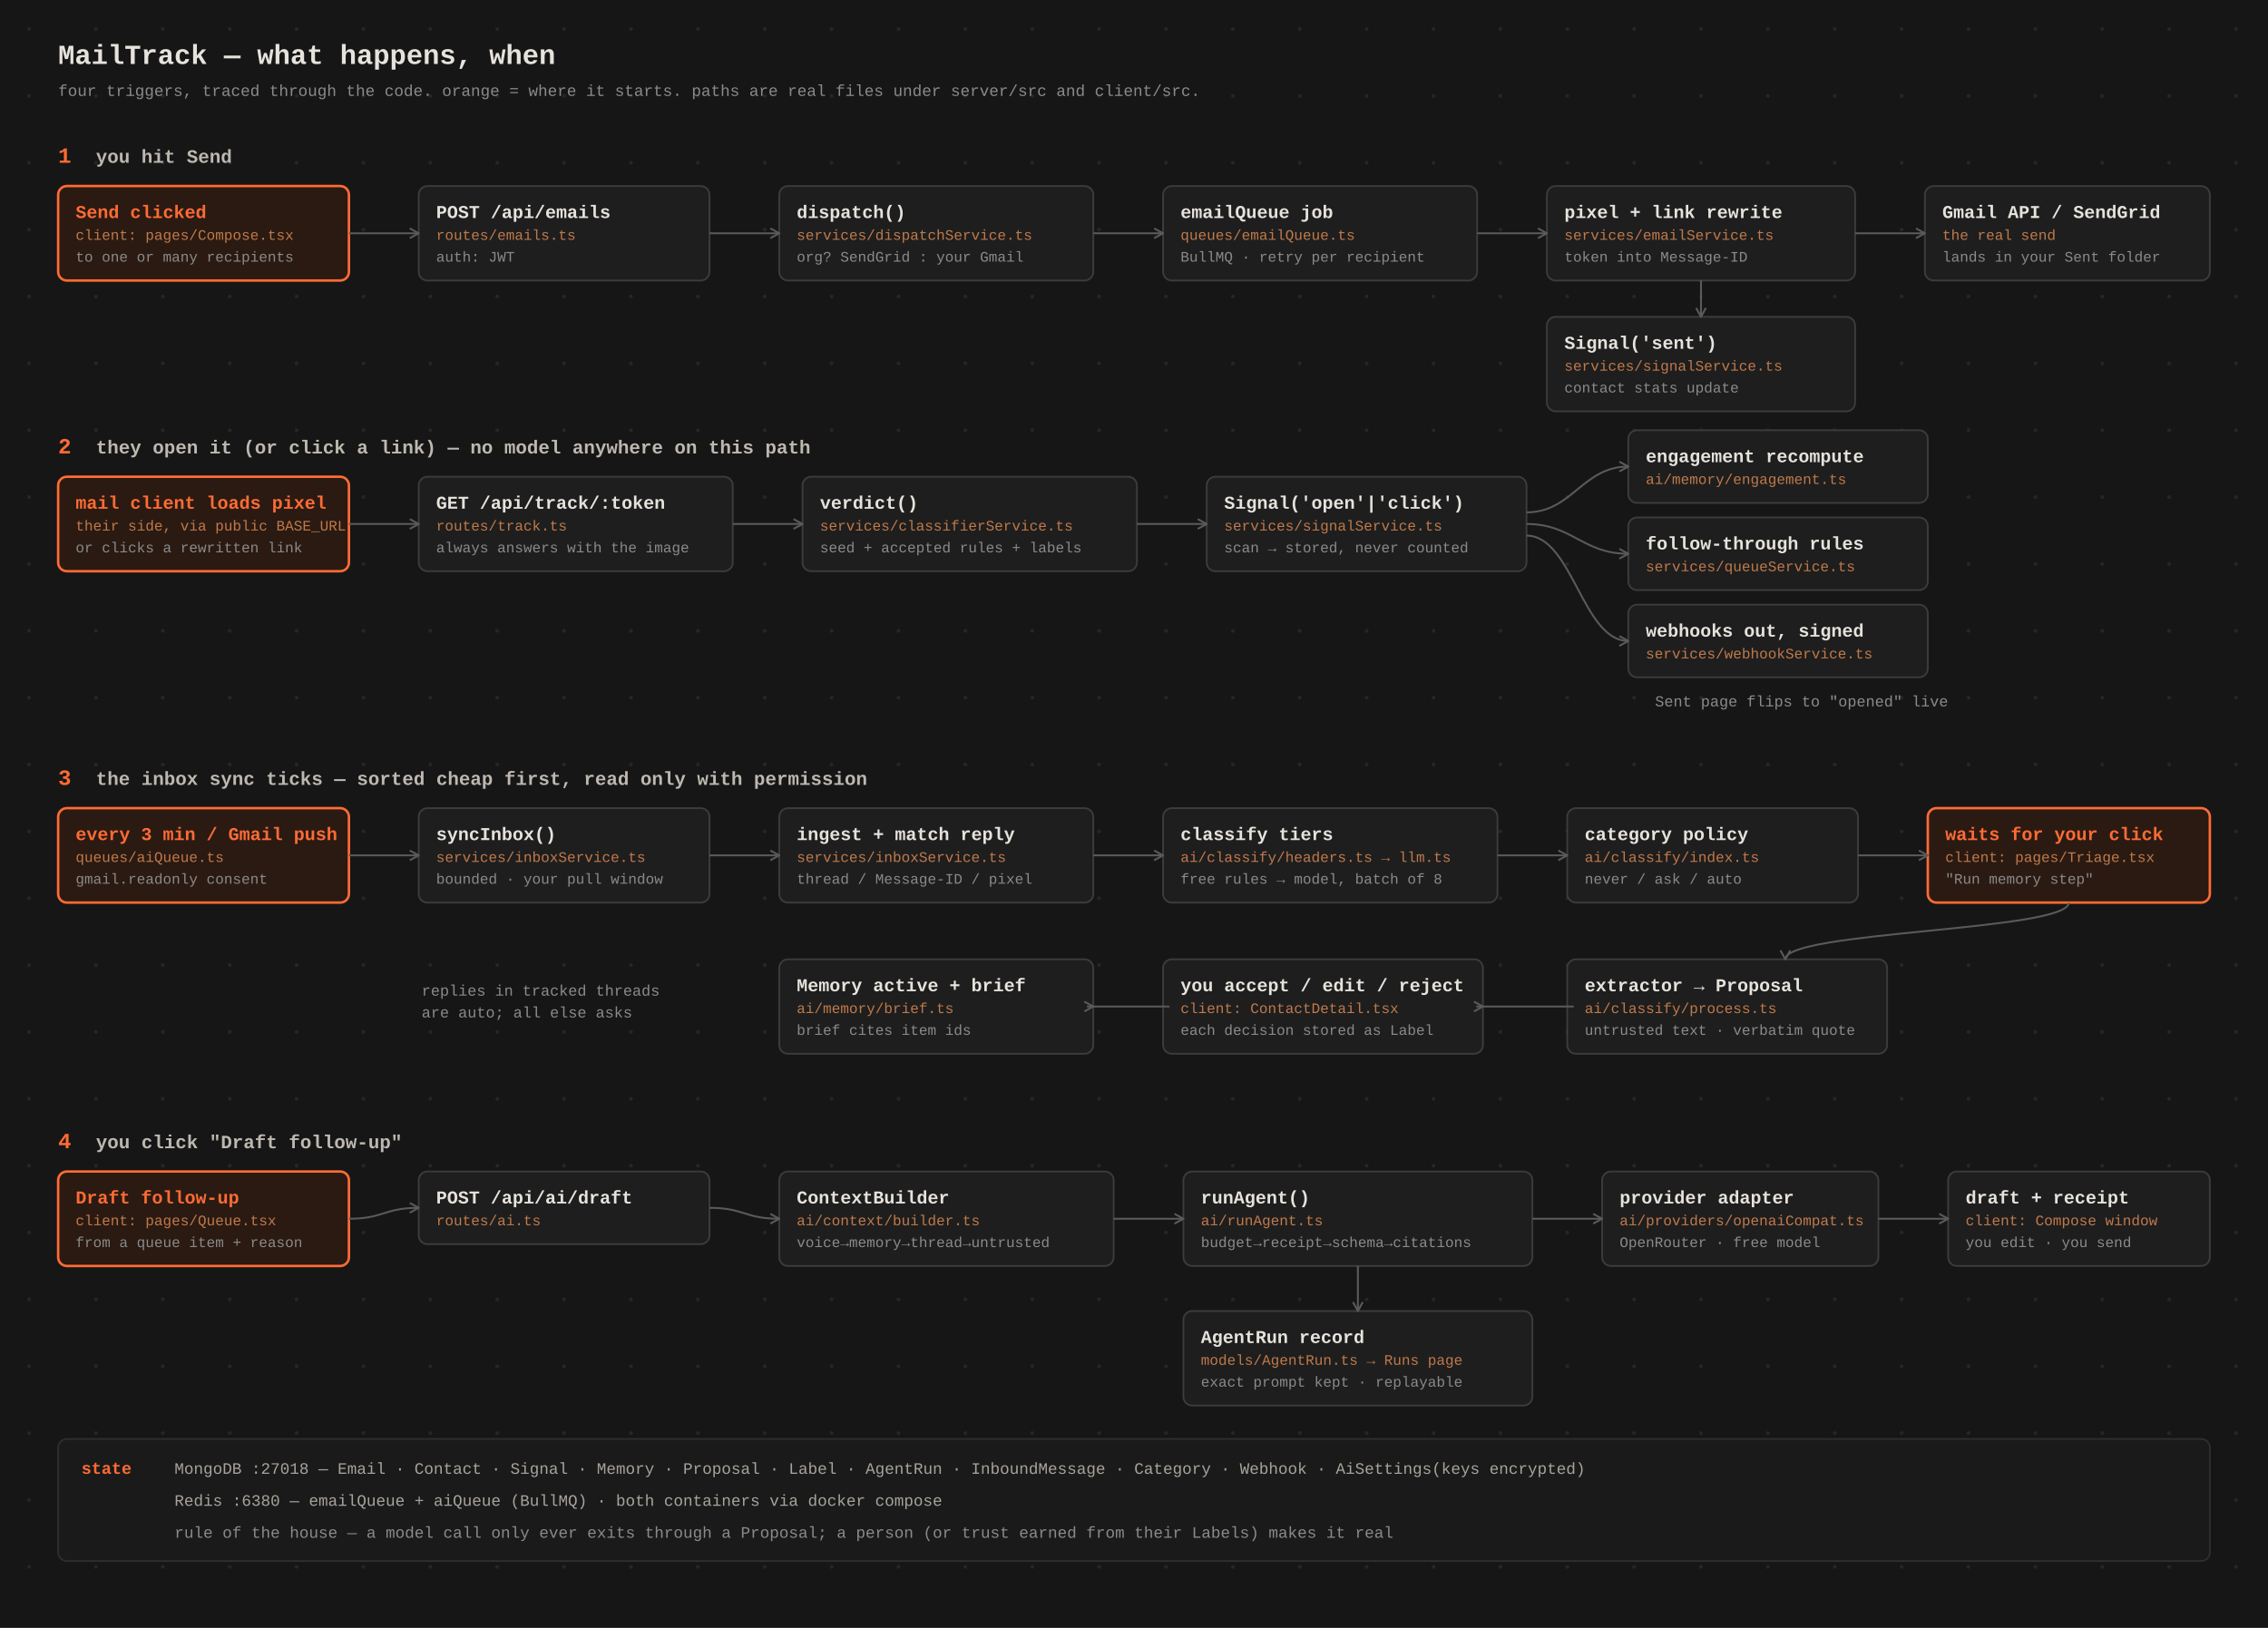
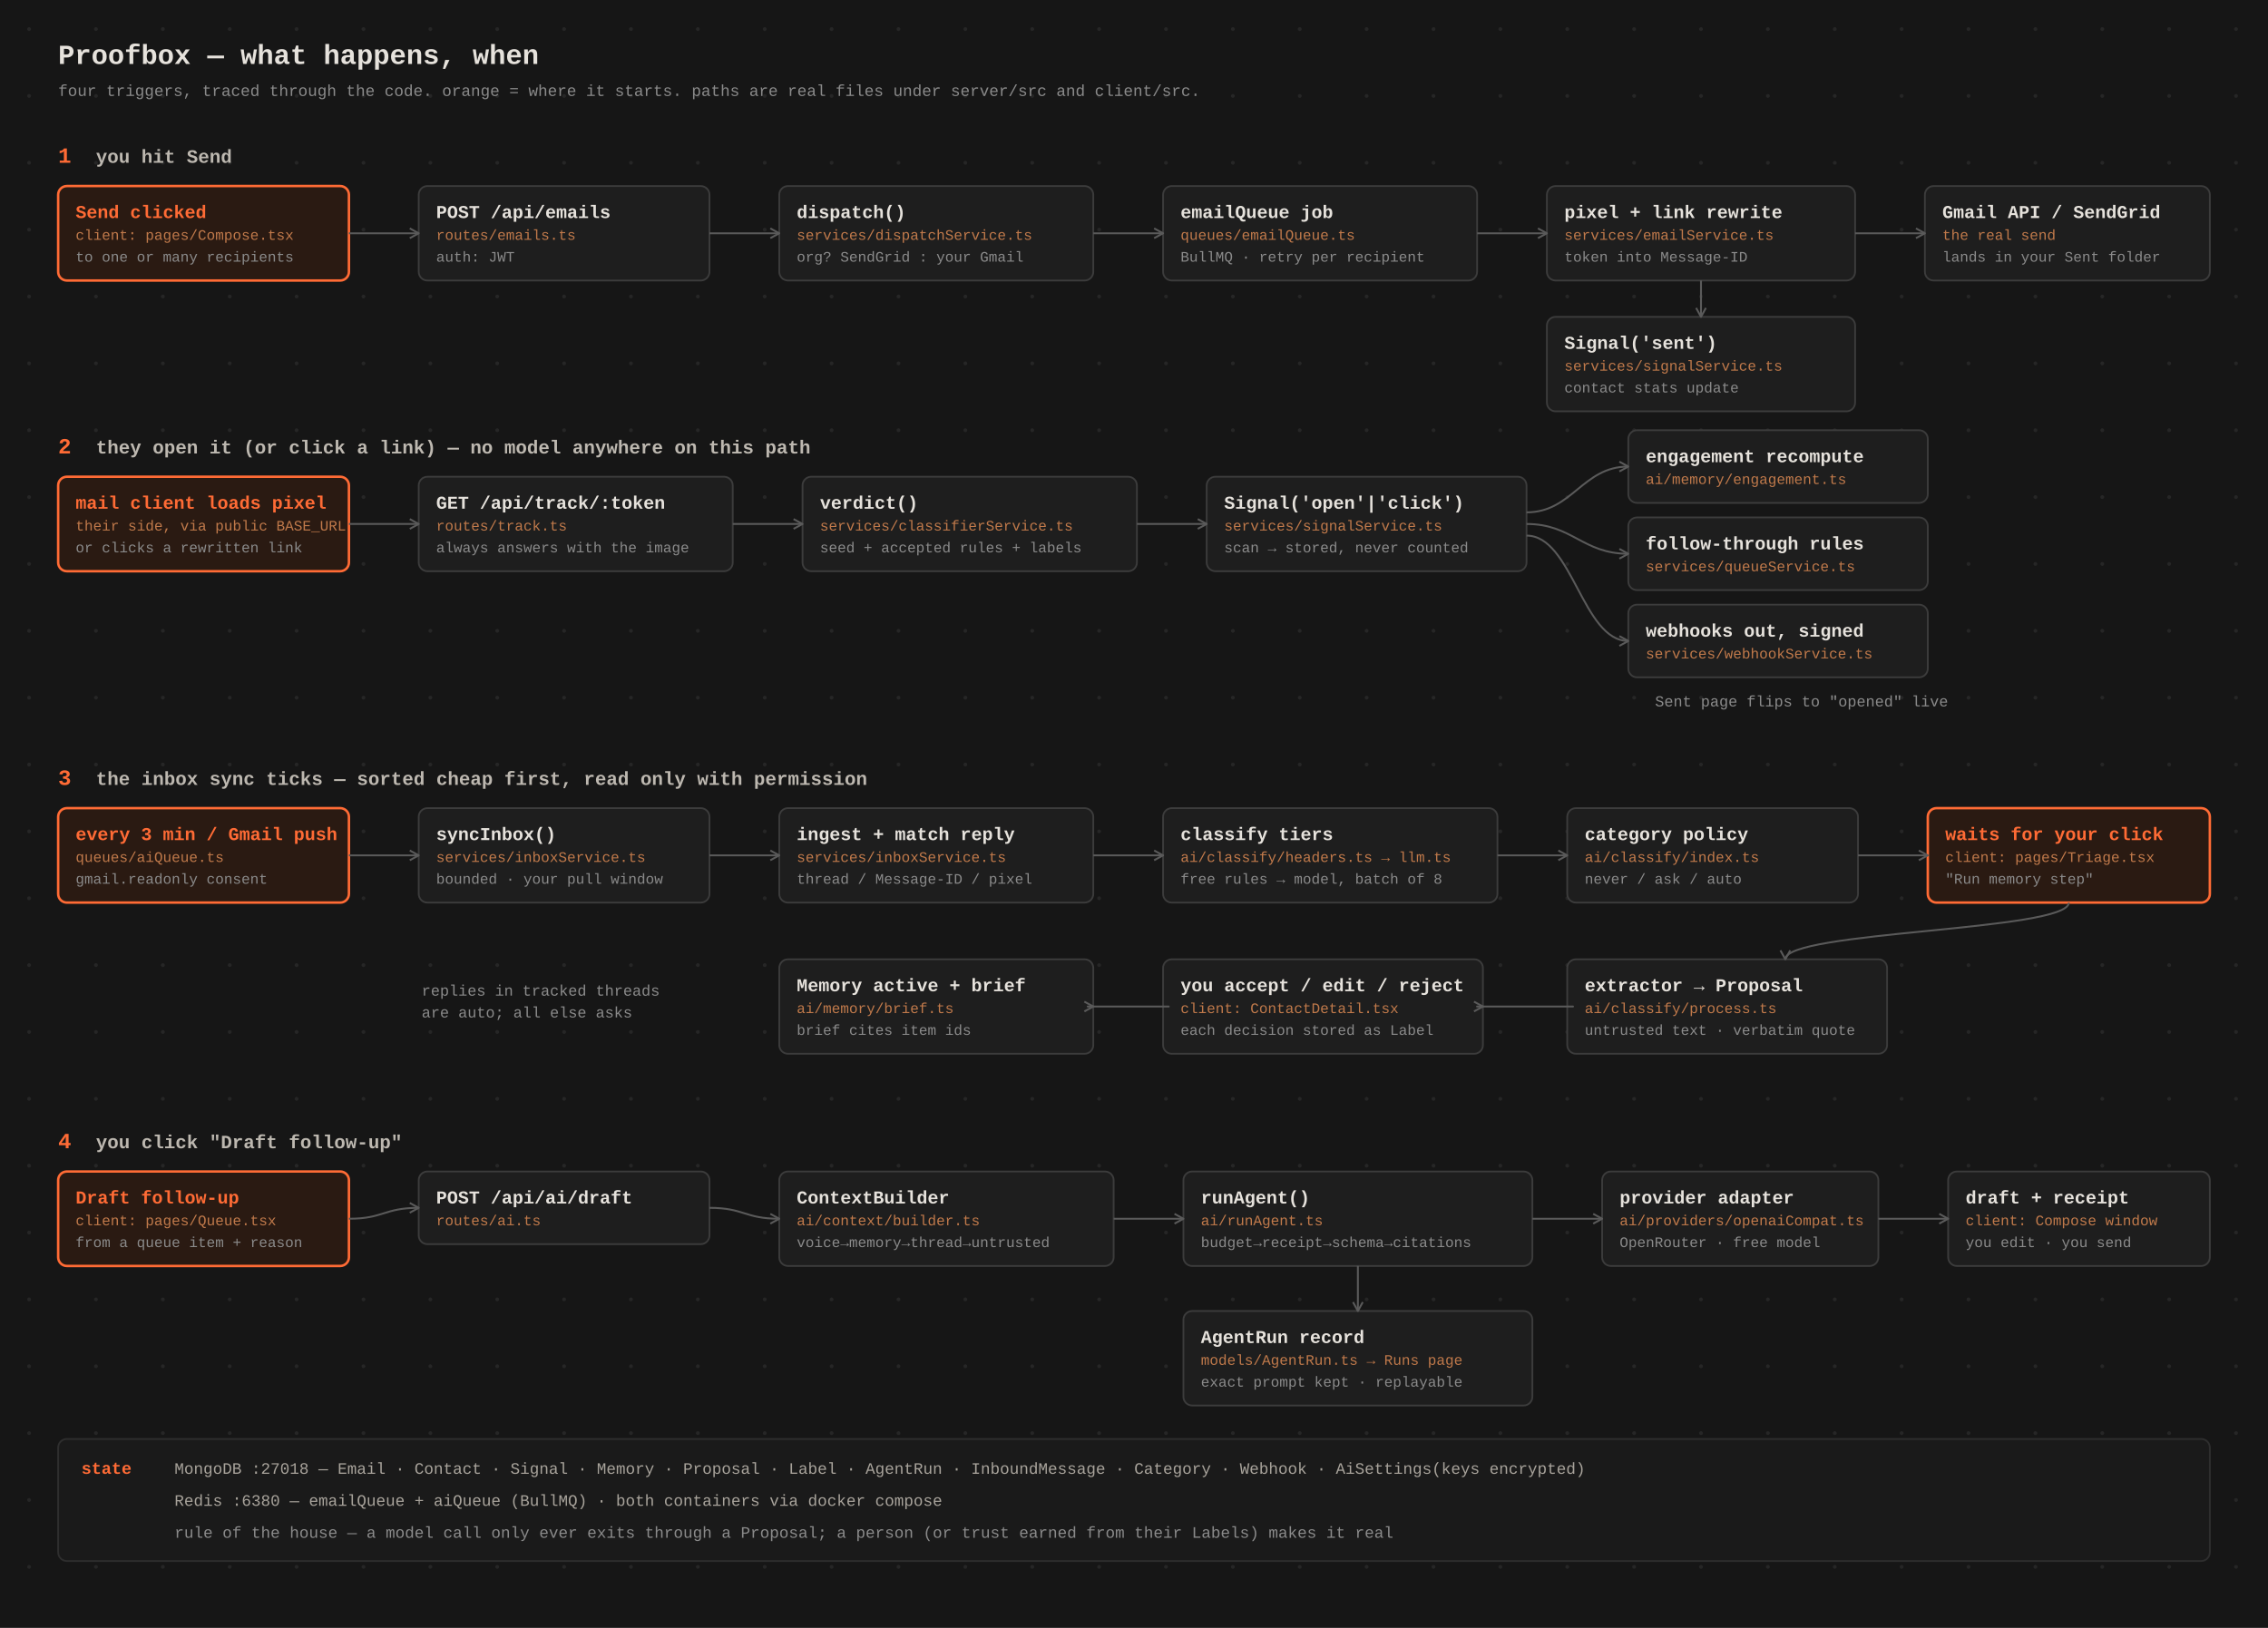
<svg xmlns="http://www.w3.org/2000/svg" viewBox="0 0 1560 1120" width="1560" height="1120">
  <rect width="1560" height="1120" fill="#161616" />
  <path d="M20 20 h0.01M20 66 h0.01M20 112 h0.01M20 158 h0.01M20 204 h0.01M20 250 h0.01M20 296 h0.01M20 342 h0.01M20 388 h0.01M20 434 h0.01M20 480 h0.01M20 526 h0.01M20 572 h0.01M20 618 h0.01M20 664 h0.01M20 710 h0.01M20 756 h0.01M20 802 h0.01M20 848 h0.01M20 894 h0.01M20 940 h0.01M20 986 h0.01M20 1032 h0.01M20 1078 h0.01M66 20 h0.01M66 66 h0.01M66 112 h0.01M66 158 h0.01M66 204 h0.01M66 250 h0.01M66 296 h0.01M66 342 h0.01M66 388 h0.01M66 434 h0.01M66 480 h0.01M66 526 h0.01M66 572 h0.01M66 618 h0.01M66 664 h0.01M66 710 h0.01M66 756 h0.01M66 802 h0.01M66 848 h0.01M66 894 h0.01M66 940 h0.01M66 986 h0.01M66 1032 h0.01M66 1078 h0.01M112 20 h0.01M112 66 h0.01M112 112 h0.01M112 158 h0.01M112 204 h0.01M112 250 h0.01M112 296 h0.01M112 342 h0.01M112 388 h0.01M112 434 h0.01M112 480 h0.01M112 526 h0.01M112 572 h0.01M112 618 h0.01M112 664 h0.01M112 710 h0.01M112 756 h0.01M112 802 h0.01M112 848 h0.01M112 894 h0.01M112 940 h0.01M112 986 h0.01M112 1032 h0.01M112 1078 h0.01M158 20 h0.01M158 66 h0.01M158 112 h0.01M158 158 h0.01M158 204 h0.01M158 250 h0.01M158 296 h0.01M158 342 h0.01M158 388 h0.01M158 434 h0.01M158 480 h0.01M158 526 h0.01M158 572 h0.01M158 618 h0.01M158 664 h0.01M158 710 h0.01M158 756 h0.01M158 802 h0.01M158 848 h0.01M158 894 h0.01M158 940 h0.01M158 986 h0.01M158 1032 h0.01M158 1078 h0.01M204 20 h0.01M204 66 h0.01M204 112 h0.01M204 158 h0.01M204 204 h0.01M204 250 h0.01M204 296 h0.01M204 342 h0.01M204 388 h0.01M204 434 h0.01M204 480 h0.01M204 526 h0.01M204 572 h0.01M204 618 h0.01M204 664 h0.01M204 710 h0.01M204 756 h0.01M204 802 h0.01M204 848 h0.01M204 894 h0.01M204 940 h0.01M204 986 h0.01M204 1032 h0.01M204 1078 h0.01M250 20 h0.01M250 66 h0.01M250 112 h0.01M250 158 h0.01M250 204 h0.01M250 250 h0.01M250 296 h0.01M250 342 h0.01M250 388 h0.01M250 434 h0.01M250 480 h0.01M250 526 h0.01M250 572 h0.01M250 618 h0.01M250 664 h0.01M250 710 h0.01M250 756 h0.01M250 802 h0.01M250 848 h0.01M250 894 h0.01M250 940 h0.01M250 986 h0.01M250 1032 h0.01M250 1078 h0.01M296 20 h0.01M296 66 h0.01M296 112 h0.01M296 158 h0.01M296 204 h0.01M296 250 h0.01M296 296 h0.01M296 342 h0.01M296 388 h0.01M296 434 h0.01M296 480 h0.01M296 526 h0.01M296 572 h0.01M296 618 h0.01M296 664 h0.01M296 710 h0.01M296 756 h0.01M296 802 h0.01M296 848 h0.01M296 894 h0.01M296 940 h0.01M296 986 h0.01M296 1032 h0.01M296 1078 h0.01M342 20 h0.01M342 66 h0.01M342 112 h0.01M342 158 h0.01M342 204 h0.01M342 250 h0.01M342 296 h0.01M342 342 h0.01M342 388 h0.01M342 434 h0.01M342 480 h0.01M342 526 h0.01M342 572 h0.01M342 618 h0.01M342 664 h0.01M342 710 h0.01M342 756 h0.01M342 802 h0.01M342 848 h0.01M342 894 h0.01M342 940 h0.01M342 986 h0.01M342 1032 h0.01M342 1078 h0.01M388 20 h0.01M388 66 h0.01M388 112 h0.01M388 158 h0.01M388 204 h0.01M388 250 h0.01M388 296 h0.01M388 342 h0.01M388 388 h0.01M388 434 h0.01M388 480 h0.01M388 526 h0.01M388 572 h0.01M388 618 h0.01M388 664 h0.01M388 710 h0.01M388 756 h0.01M388 802 h0.01M388 848 h0.01M388 894 h0.01M388 940 h0.01M388 986 h0.01M388 1032 h0.01M388 1078 h0.01M434 20 h0.01M434 66 h0.01M434 112 h0.01M434 158 h0.01M434 204 h0.01M434 250 h0.01M434 296 h0.01M434 342 h0.01M434 388 h0.01M434 434 h0.01M434 480 h0.01M434 526 h0.01M434 572 h0.01M434 618 h0.01M434 664 h0.01M434 710 h0.01M434 756 h0.01M434 802 h0.01M434 848 h0.01M434 894 h0.01M434 940 h0.01M434 986 h0.01M434 1032 h0.01M434 1078 h0.01M480 20 h0.01M480 66 h0.01M480 112 h0.01M480 158 h0.01M480 204 h0.01M480 250 h0.01M480 296 h0.01M480 342 h0.01M480 388 h0.01M480 434 h0.01M480 480 h0.01M480 526 h0.01M480 572 h0.01M480 618 h0.01M480 664 h0.01M480 710 h0.01M480 756 h0.01M480 802 h0.01M480 848 h0.01M480 894 h0.01M480 940 h0.01M480 986 h0.01M480 1032 h0.01M480 1078 h0.01M526 20 h0.01M526 66 h0.01M526 112 h0.01M526 158 h0.01M526 204 h0.01M526 250 h0.01M526 296 h0.01M526 342 h0.01M526 388 h0.01M526 434 h0.01M526 480 h0.01M526 526 h0.01M526 572 h0.01M526 618 h0.01M526 664 h0.01M526 710 h0.01M526 756 h0.01M526 802 h0.01M526 848 h0.01M526 894 h0.01M526 940 h0.01M526 986 h0.01M526 1032 h0.01M526 1078 h0.01M572 20 h0.01M572 66 h0.01M572 112 h0.01M572 158 h0.01M572 204 h0.01M572 250 h0.01M572 296 h0.01M572 342 h0.01M572 388 h0.01M572 434 h0.01M572 480 h0.01M572 526 h0.01M572 572 h0.01M572 618 h0.01M572 664 h0.01M572 710 h0.01M572 756 h0.01M572 802 h0.01M572 848 h0.01M572 894 h0.01M572 940 h0.01M572 986 h0.01M572 1032 h0.01M572 1078 h0.01M618 20 h0.01M618 66 h0.01M618 112 h0.01M618 158 h0.01M618 204 h0.01M618 250 h0.01M618 296 h0.01M618 342 h0.01M618 388 h0.01M618 434 h0.01M618 480 h0.01M618 526 h0.01M618 572 h0.01M618 618 h0.01M618 664 h0.01M618 710 h0.01M618 756 h0.01M618 802 h0.01M618 848 h0.01M618 894 h0.01M618 940 h0.01M618 986 h0.01M618 1032 h0.01M618 1078 h0.01M664 20 h0.01M664 66 h0.01M664 112 h0.01M664 158 h0.01M664 204 h0.01M664 250 h0.01M664 296 h0.01M664 342 h0.01M664 388 h0.01M664 434 h0.01M664 480 h0.01M664 526 h0.01M664 572 h0.01M664 618 h0.01M664 664 h0.01M664 710 h0.01M664 756 h0.01M664 802 h0.01M664 848 h0.01M664 894 h0.01M664 940 h0.01M664 986 h0.01M664 1032 h0.01M664 1078 h0.01M710 20 h0.01M710 66 h0.01M710 112 h0.01M710 158 h0.01M710 204 h0.01M710 250 h0.01M710 296 h0.01M710 342 h0.01M710 388 h0.01M710 434 h0.01M710 480 h0.01M710 526 h0.01M710 572 h0.01M710 618 h0.01M710 664 h0.01M710 710 h0.01M710 756 h0.01M710 802 h0.01M710 848 h0.01M710 894 h0.01M710 940 h0.01M710 986 h0.01M710 1032 h0.01M710 1078 h0.01M756 20 h0.01M756 66 h0.01M756 112 h0.01M756 158 h0.01M756 204 h0.01M756 250 h0.01M756 296 h0.01M756 342 h0.01M756 388 h0.01M756 434 h0.01M756 480 h0.01M756 526 h0.01M756 572 h0.01M756 618 h0.01M756 664 h0.01M756 710 h0.01M756 756 h0.01M756 802 h0.01M756 848 h0.01M756 894 h0.01M756 940 h0.01M756 986 h0.01M756 1032 h0.01M756 1078 h0.01M802 20 h0.01M802 66 h0.01M802 112 h0.01M802 158 h0.01M802 204 h0.01M802 250 h0.01M802 296 h0.01M802 342 h0.01M802 388 h0.01M802 434 h0.01M802 480 h0.01M802 526 h0.01M802 572 h0.01M802 618 h0.01M802 664 h0.01M802 710 h0.01M802 756 h0.01M802 802 h0.01M802 848 h0.01M802 894 h0.01M802 940 h0.01M802 986 h0.01M802 1032 h0.01M802 1078 h0.01M848 20 h0.01M848 66 h0.01M848 112 h0.01M848 158 h0.01M848 204 h0.01M848 250 h0.01M848 296 h0.01M848 342 h0.01M848 388 h0.01M848 434 h0.01M848 480 h0.01M848 526 h0.01M848 572 h0.01M848 618 h0.01M848 664 h0.01M848 710 h0.01M848 756 h0.01M848 802 h0.01M848 848 h0.01M848 894 h0.01M848 940 h0.01M848 986 h0.01M848 1032 h0.01M848 1078 h0.01M894 20 h0.01M894 66 h0.01M894 112 h0.01M894 158 h0.01M894 204 h0.01M894 250 h0.01M894 296 h0.01M894 342 h0.01M894 388 h0.01M894 434 h0.01M894 480 h0.01M894 526 h0.01M894 572 h0.01M894 618 h0.01M894 664 h0.01M894 710 h0.01M894 756 h0.01M894 802 h0.01M894 848 h0.01M894 894 h0.01M894 940 h0.01M894 986 h0.01M894 1032 h0.01M894 1078 h0.01M940 20 h0.01M940 66 h0.01M940 112 h0.01M940 158 h0.01M940 204 h0.01M940 250 h0.01M940 296 h0.01M940 342 h0.01M940 388 h0.01M940 434 h0.01M940 480 h0.01M940 526 h0.01M940 572 h0.01M940 618 h0.01M940 664 h0.01M940 710 h0.01M940 756 h0.01M940 802 h0.01M940 848 h0.01M940 894 h0.01M940 940 h0.01M940 986 h0.01M940 1032 h0.01M940 1078 h0.01M986 20 h0.01M986 66 h0.01M986 112 h0.01M986 158 h0.01M986 204 h0.01M986 250 h0.01M986 296 h0.01M986 342 h0.01M986 388 h0.01M986 434 h0.01M986 480 h0.01M986 526 h0.01M986 572 h0.01M986 618 h0.01M986 664 h0.01M986 710 h0.01M986 756 h0.01M986 802 h0.01M986 848 h0.01M986 894 h0.01M986 940 h0.01M986 986 h0.01M986 1032 h0.01M986 1078 h0.01M1032 20 h0.01M1032 66 h0.01M1032 112 h0.01M1032 158 h0.01M1032 204 h0.01M1032 250 h0.01M1032 296 h0.01M1032 342 h0.01M1032 388 h0.01M1032 434 h0.01M1032 480 h0.01M1032 526 h0.01M1032 572 h0.01M1032 618 h0.01M1032 664 h0.01M1032 710 h0.01M1032 756 h0.01M1032 802 h0.01M1032 848 h0.01M1032 894 h0.01M1032 940 h0.01M1032 986 h0.01M1032 1032 h0.01M1032 1078 h0.01M1078 20 h0.01M1078 66 h0.01M1078 112 h0.01M1078 158 h0.01M1078 204 h0.01M1078 250 h0.01M1078 296 h0.01M1078 342 h0.01M1078 388 h0.01M1078 434 h0.01M1078 480 h0.01M1078 526 h0.01M1078 572 h0.01M1078 618 h0.01M1078 664 h0.01M1078 710 h0.01M1078 756 h0.01M1078 802 h0.01M1078 848 h0.01M1078 894 h0.01M1078 940 h0.01M1078 986 h0.01M1078 1032 h0.01M1078 1078 h0.01M1124 20 h0.01M1124 66 h0.01M1124 112 h0.01M1124 158 h0.01M1124 204 h0.01M1124 250 h0.01M1124 296 h0.01M1124 342 h0.01M1124 388 h0.01M1124 434 h0.01M1124 480 h0.01M1124 526 h0.01M1124 572 h0.01M1124 618 h0.01M1124 664 h0.01M1124 710 h0.01M1124 756 h0.01M1124 802 h0.01M1124 848 h0.01M1124 894 h0.01M1124 940 h0.01M1124 986 h0.01M1124 1032 h0.01M1124 1078 h0.01M1170 20 h0.01M1170 66 h0.01M1170 112 h0.01M1170 158 h0.01M1170 204 h0.01M1170 250 h0.01M1170 296 h0.01M1170 342 h0.01M1170 388 h0.01M1170 434 h0.01M1170 480 h0.01M1170 526 h0.01M1170 572 h0.01M1170 618 h0.01M1170 664 h0.01M1170 710 h0.01M1170 756 h0.01M1170 802 h0.01M1170 848 h0.01M1170 894 h0.01M1170 940 h0.01M1170 986 h0.01M1170 1032 h0.01M1170 1078 h0.01M1216 20 h0.01M1216 66 h0.01M1216 112 h0.01M1216 158 h0.01M1216 204 h0.01M1216 250 h0.01M1216 296 h0.01M1216 342 h0.01M1216 388 h0.01M1216 434 h0.01M1216 480 h0.01M1216 526 h0.01M1216 572 h0.01M1216 618 h0.01M1216 664 h0.01M1216 710 h0.01M1216 756 h0.01M1216 802 h0.01M1216 848 h0.01M1216 894 h0.01M1216 940 h0.01M1216 986 h0.01M1216 1032 h0.01M1216 1078 h0.01M1262 20 h0.01M1262 66 h0.01M1262 112 h0.01M1262 158 h0.01M1262 204 h0.01M1262 250 h0.01M1262 296 h0.01M1262 342 h0.01M1262 388 h0.01M1262 434 h0.01M1262 480 h0.01M1262 526 h0.01M1262 572 h0.01M1262 618 h0.01M1262 664 h0.01M1262 710 h0.01M1262 756 h0.01M1262 802 h0.01M1262 848 h0.01M1262 894 h0.01M1262 940 h0.01M1262 986 h0.01M1262 1032 h0.01M1262 1078 h0.01M1308 20 h0.01M1308 66 h0.01M1308 112 h0.01M1308 158 h0.01M1308 204 h0.01M1308 250 h0.01M1308 296 h0.01M1308 342 h0.01M1308 388 h0.01M1308 434 h0.01M1308 480 h0.01M1308 526 h0.01M1308 572 h0.01M1308 618 h0.01M1308 664 h0.01M1308 710 h0.01M1308 756 h0.01M1308 802 h0.01M1308 848 h0.01M1308 894 h0.01M1308 940 h0.01M1308 986 h0.01M1308 1032 h0.01M1308 1078 h0.01M1354 20 h0.01M1354 66 h0.01M1354 112 h0.01M1354 158 h0.01M1354 204 h0.01M1354 250 h0.01M1354 296 h0.01M1354 342 h0.01M1354 388 h0.01M1354 434 h0.01M1354 480 h0.01M1354 526 h0.01M1354 572 h0.01M1354 618 h0.01M1354 664 h0.01M1354 710 h0.01M1354 756 h0.01M1354 802 h0.01M1354 848 h0.01M1354 894 h0.01M1354 940 h0.01M1354 986 h0.01M1354 1032 h0.01M1354 1078 h0.01M1400 20 h0.01M1400 66 h0.01M1400 112 h0.01M1400 158 h0.01M1400 204 h0.01M1400 250 h0.01M1400 296 h0.01M1400 342 h0.01M1400 388 h0.01M1400 434 h0.01M1400 480 h0.01M1400 526 h0.01M1400 572 h0.01M1400 618 h0.01M1400 664 h0.01M1400 710 h0.01M1400 756 h0.01M1400 802 h0.01M1400 848 h0.01M1400 894 h0.01M1400 940 h0.01M1400 986 h0.01M1400 1032 h0.01M1400 1078 h0.01M1446 20 h0.01M1446 66 h0.01M1446 112 h0.01M1446 158 h0.01M1446 204 h0.01M1446 250 h0.01M1446 296 h0.01M1446 342 h0.01M1446 388 h0.01M1446 434 h0.01M1446 480 h0.01M1446 526 h0.01M1446 572 h0.01M1446 618 h0.01M1446 664 h0.01M1446 710 h0.01M1446 756 h0.01M1446 802 h0.01M1446 848 h0.01M1446 894 h0.01M1446 940 h0.01M1446 986 h0.01M1446 1032 h0.01M1446 1078 h0.01M1492 20 h0.01M1492 66 h0.01M1492 112 h0.01M1492 158 h0.01M1492 204 h0.01M1492 250 h0.01M1492 296 h0.01M1492 342 h0.01M1492 388 h0.01M1492 434 h0.01M1492 480 h0.01M1492 526 h0.01M1492 572 h0.01M1492 618 h0.01M1492 664 h0.01M1492 710 h0.01M1492 756 h0.01M1492 802 h0.01M1492 848 h0.01M1492 894 h0.01M1492 940 h0.01M1492 986 h0.01M1492 1032 h0.01M1492 1078 h0.01M1538 20 h0.01M1538 66 h0.01M1538 112 h0.01M1538 158 h0.01M1538 204 h0.01M1538 250 h0.01M1538 296 h0.01M1538 342 h0.01M1538 388 h0.01M1538 434 h0.01M1538 480 h0.01M1538 526 h0.01M1538 572 h0.01M1538 618 h0.01M1538 664 h0.01M1538 710 h0.01M1538 756 h0.01M1538 802 h0.01M1538 848 h0.01M1538 894 h0.01M1538 940 h0.01M1538 986 h0.01M1538 1032 h0.01M1538 1078 h0.01" stroke="#262626" stroke-width="2.6" stroke-linecap="round" />
-   <text x="40" y="44" font-family="ui-monospace, 'Cascadia Code', Consolas, 'Courier New', monospace" font-size="19" fill="#e6e2dc" font-weight="bold" text-anchor="start">MailTrack — what happens, when</text>
+   <text x="40" y="44" font-family="ui-monospace, 'Cascadia Code', Consolas, 'Courier New', monospace" font-size="19" fill="#e6e2dc" font-weight="bold" text-anchor="start">Proofbox — what happens, when</text>
  <text x="40" y="66" font-family="ui-monospace, 'Cascadia Code', Consolas, 'Courier New', monospace" font-size="11" fill="#8a8a8a" font-weight="normal" text-anchor="start">four triggers, traced through the code. orange = where it starts. paths are real files under server/src and client/src.</text>
  <text x="40" y="112" font-family="ui-monospace, 'Cascadia Code', Consolas, 'Courier New', monospace" font-size="15" fill="#ff6b35" font-weight="bold" text-anchor="start">1</text>
  <text x="66" y="112" font-family="ui-monospace, 'Cascadia Code', Consolas, 'Courier New', monospace" font-size="13" fill="#bdb8b0" font-weight="bold" text-anchor="start">you hit Send</text>
  <rect x="40" y="128" width="200" height="65" rx="6" fill="#2a1a12" stroke="#ff6b35" stroke-width="1.7" />
  <text x="52" y="150" font-family="ui-monospace, 'Cascadia Code', Consolas, 'Courier New', monospace" font-size="12.5" fill="#ff6b35" font-weight="bold" text-anchor="start">Send clicked</text>
  <text x="52" y="165" font-family="ui-monospace, 'Cascadia Code', Consolas, 'Courier New', monospace" font-size="10" fill="#c0794a" font-weight="normal" text-anchor="start">client: pages/Compose.tsx</text>
  <text x="52" y="180" font-family="ui-monospace, 'Cascadia Code', Consolas, 'Courier New', monospace" font-size="10" fill="#8a8a8a" font-weight="normal" text-anchor="start">to one or many recipients</text>
  <rect x="288" y="128" width="200" height="65" rx="6" fill="#1e1e1e" stroke="#3c3c3c" stroke-width="1.2" />
  <text x="300" y="150" font-family="ui-monospace, 'Cascadia Code', Consolas, 'Courier New', monospace" font-size="12.5" fill="#e6e2dc" font-weight="bold" text-anchor="start">POST /api/emails</text>
  <text x="300" y="165" font-family="ui-monospace, 'Cascadia Code', Consolas, 'Courier New', monospace" font-size="10" fill="#c0794a" font-weight="normal" text-anchor="start">routes/emails.ts</text>
  <text x="300" y="180" font-family="ui-monospace, 'Cascadia Code', Consolas, 'Courier New', monospace" font-size="10" fill="#8a8a8a" font-weight="normal" text-anchor="start">auth: JWT</text>
  <rect x="536" y="128" width="216" height="65" rx="6" fill="#1e1e1e" stroke="#3c3c3c" stroke-width="1.2" />
  <text x="548" y="150" font-family="ui-monospace, 'Cascadia Code', Consolas, 'Courier New', monospace" font-size="12.5" fill="#e6e2dc" font-weight="bold" text-anchor="start">dispatch()</text>
  <text x="548" y="165" font-family="ui-monospace, 'Cascadia Code', Consolas, 'Courier New', monospace" font-size="10" fill="#c0794a" font-weight="normal" text-anchor="start">services/dispatchService.ts</text>
  <text x="548" y="180" font-family="ui-monospace, 'Cascadia Code', Consolas, 'Courier New', monospace" font-size="10" fill="#8a8a8a" font-weight="normal" text-anchor="start">org? SendGrid : your Gmail</text>
  <rect x="800" y="128" width="216" height="65" rx="6" fill="#1e1e1e" stroke="#3c3c3c" stroke-width="1.2" />
  <text x="812" y="150" font-family="ui-monospace, 'Cascadia Code', Consolas, 'Courier New', monospace" font-size="12.5" fill="#e6e2dc" font-weight="bold" text-anchor="start">emailQueue job</text>
  <text x="812" y="165" font-family="ui-monospace, 'Cascadia Code', Consolas, 'Courier New', monospace" font-size="10" fill="#c0794a" font-weight="normal" text-anchor="start">queues/emailQueue.ts</text>
  <text x="812" y="180" font-family="ui-monospace, 'Cascadia Code', Consolas, 'Courier New', monospace" font-size="10" fill="#8a8a8a" font-weight="normal" text-anchor="start">BullMQ · retry per recipient</text>
  <rect x="1064" y="128" width="212" height="65" rx="6" fill="#1e1e1e" stroke="#3c3c3c" stroke-width="1.2" />
  <text x="1076" y="150" font-family="ui-monospace, 'Cascadia Code', Consolas, 'Courier New', monospace" font-size="12.5" fill="#e6e2dc" font-weight="bold" text-anchor="start">pixel + link rewrite</text>
  <text x="1076" y="165" font-family="ui-monospace, 'Cascadia Code', Consolas, 'Courier New', monospace" font-size="10" fill="#c0794a" font-weight="normal" text-anchor="start">services/emailService.ts</text>
  <text x="1076" y="180" font-family="ui-monospace, 'Cascadia Code', Consolas, 'Courier New', monospace" font-size="10" fill="#8a8a8a" font-weight="normal" text-anchor="start">token into Message-ID</text>
  <rect x="1324" y="128" width="196" height="65" rx="6" fill="#1e1e1e" stroke="#3c3c3c" stroke-width="1.2" />
  <text x="1336" y="150" font-family="ui-monospace, 'Cascadia Code', Consolas, 'Courier New', monospace" font-size="12.5" fill="#e6e2dc" font-weight="bold" text-anchor="start">Gmail API / SendGrid</text>
  <text x="1336" y="165" font-family="ui-monospace, 'Cascadia Code', Consolas, 'Courier New', monospace" font-size="10" fill="#c0794a" font-weight="normal" text-anchor="start">the real send</text>
  <text x="1336" y="180" font-family="ui-monospace, 'Cascadia Code', Consolas, 'Courier New', monospace" font-size="10" fill="#8a8a8a" font-weight="normal" text-anchor="start">lands in your Sent folder</text>
  <path d="M240 160.5 C 264 160.5, 264 160.5, 288 160.5" fill="none" stroke="#5a5a5a" stroke-width="1.3" />
  <path d="M281.857 163.856 L288 160.5 L281.857 157.144" fill="none" stroke="#5a5a5a" stroke-width="1.3" stroke-linejoin="round" />
  <path d="M488 160.5 C 512 160.5, 512 160.5, 536 160.5" fill="none" stroke="#5a5a5a" stroke-width="1.3" />
  <path d="M529.857 163.856 L536 160.5 L529.857 157.144" fill="none" stroke="#5a5a5a" stroke-width="1.3" stroke-linejoin="round" />
  <path d="M752 160.5 C 776 160.5, 776 160.5, 800 160.5" fill="none" stroke="#5a5a5a" stroke-width="1.3" />
  <path d="M793.857 163.856 L800 160.5 L793.857 157.144" fill="none" stroke="#5a5a5a" stroke-width="1.3" stroke-linejoin="round" />
  <path d="M1016 160.5 C 1040 160.5, 1040 160.5, 1064 160.5" fill="none" stroke="#5a5a5a" stroke-width="1.3" />
  <path d="M1057.857 163.856 L1064 160.5 L1057.857 157.144" fill="none" stroke="#5a5a5a" stroke-width="1.3" stroke-linejoin="round" />
  <path d="M1276 160.5 C 1300 160.5, 1300 160.5, 1324 160.5" fill="none" stroke="#5a5a5a" stroke-width="1.3" />
  <path d="M1317.857 163.856 L1324 160.5 L1317.857 157.144" fill="none" stroke="#5a5a5a" stroke-width="1.3" stroke-linejoin="round" />
  <rect x="1064" y="218" width="212" height="65" rx="6" fill="#1e1e1e" stroke="#3c3c3c" stroke-width="1.2" />
  <text x="1076" y="240" font-family="ui-monospace, 'Cascadia Code', Consolas, 'Courier New', monospace" font-size="12.5" fill="#e6e2dc" font-weight="bold" text-anchor="start">Signal('sent')</text>
  <text x="1076" y="255" font-family="ui-monospace, 'Cascadia Code', Consolas, 'Courier New', monospace" font-size="10" fill="#c0794a" font-weight="normal" text-anchor="start">services/signalService.ts</text>
  <text x="1076" y="270" font-family="ui-monospace, 'Cascadia Code', Consolas, 'Courier New', monospace" font-size="10" fill="#8a8a8a" font-weight="normal" text-anchor="start">contact stats update</text>
  <path d="M1170 193 C 1170 205.5, 1170 205.5, 1170 218" fill="none" stroke="#5a5a5a" stroke-width="1.3" />
  <path d="M1166.644 211.857 L1170 218 L1173.356 211.857" fill="none" stroke="#5a5a5a" stroke-width="1.3" stroke-linejoin="round" />
  <text x="40" y="312" font-family="ui-monospace, 'Cascadia Code', Consolas, 'Courier New', monospace" font-size="15" fill="#ff6b35" font-weight="bold" text-anchor="start">2</text>
  <text x="66" y="312" font-family="ui-monospace, 'Cascadia Code', Consolas, 'Courier New', monospace" font-size="13" fill="#bdb8b0" font-weight="bold" text-anchor="start">they open it (or click a link)  —  no model anywhere on this path</text>
  <rect x="40" y="328" width="200" height="65" rx="6" fill="#2a1a12" stroke="#ff6b35" stroke-width="1.7" />
  <text x="52" y="350" font-family="ui-monospace, 'Cascadia Code', Consolas, 'Courier New', monospace" font-size="12.5" fill="#ff6b35" font-weight="bold" text-anchor="start">mail client loads pixel</text>
  <text x="52" y="365" font-family="ui-monospace, 'Cascadia Code', Consolas, 'Courier New', monospace" font-size="10" fill="#c0794a" font-weight="normal" text-anchor="start">their side, via public BASE_URL</text>
  <text x="52" y="380" font-family="ui-monospace, 'Cascadia Code', Consolas, 'Courier New', monospace" font-size="10" fill="#8a8a8a" font-weight="normal" text-anchor="start">or clicks a rewritten link</text>
  <rect x="288" y="328" width="216" height="65" rx="6" fill="#1e1e1e" stroke="#3c3c3c" stroke-width="1.2" />
  <text x="300" y="350" font-family="ui-monospace, 'Cascadia Code', Consolas, 'Courier New', monospace" font-size="12.5" fill="#e6e2dc" font-weight="bold" text-anchor="start">GET /api/track/:token</text>
  <text x="300" y="365" font-family="ui-monospace, 'Cascadia Code', Consolas, 'Courier New', monospace" font-size="10" fill="#c0794a" font-weight="normal" text-anchor="start">routes/track.ts</text>
  <text x="300" y="380" font-family="ui-monospace, 'Cascadia Code', Consolas, 'Courier New', monospace" font-size="10" fill="#8a8a8a" font-weight="normal" text-anchor="start">always answers with the image</text>
  <rect x="552" y="328" width="230" height="65" rx="6" fill="#1e1e1e" stroke="#3c3c3c" stroke-width="1.2" />
  <text x="564" y="350" font-family="ui-monospace, 'Cascadia Code', Consolas, 'Courier New', monospace" font-size="12.5" fill="#e6e2dc" font-weight="bold" text-anchor="start">verdict()</text>
  <text x="564" y="365" font-family="ui-monospace, 'Cascadia Code', Consolas, 'Courier New', monospace" font-size="10" fill="#c0794a" font-weight="normal" text-anchor="start">services/classifierService.ts</text>
  <text x="564" y="380" font-family="ui-monospace, 'Cascadia Code', Consolas, 'Courier New', monospace" font-size="10" fill="#8a8a8a" font-weight="normal" text-anchor="start">seed + accepted rules + labels</text>
  <rect x="830" y="328" width="220" height="65" rx="6" fill="#1e1e1e" stroke="#3c3c3c" stroke-width="1.2" />
  <text x="842" y="350" font-family="ui-monospace, 'Cascadia Code', Consolas, 'Courier New', monospace" font-size="12.5" fill="#e6e2dc" font-weight="bold" text-anchor="start">Signal('open'|'click')</text>
  <text x="842" y="365" font-family="ui-monospace, 'Cascadia Code', Consolas, 'Courier New', monospace" font-size="10" fill="#c0794a" font-weight="normal" text-anchor="start">services/signalService.ts</text>
  <text x="842" y="380" font-family="ui-monospace, 'Cascadia Code', Consolas, 'Courier New', monospace" font-size="10" fill="#8a8a8a" font-weight="normal" text-anchor="start">scan → stored, never counted</text>
  <path d="M240 360.5 C 264 360.5, 264 360.5, 288 360.5" fill="none" stroke="#5a5a5a" stroke-width="1.3" />
  <path d="M281.857 363.856 L288 360.5 L281.857 357.144" fill="none" stroke="#5a5a5a" stroke-width="1.3" stroke-linejoin="round" />
  <path d="M504 360.5 C 528 360.5, 528 360.5, 552 360.5" fill="none" stroke="#5a5a5a" stroke-width="1.3" />
  <path d="M545.857 363.856 L552 360.5 L545.857 357.144" fill="none" stroke="#5a5a5a" stroke-width="1.3" stroke-linejoin="round" />
  <path d="M782 360.5 C 806 360.5, 806 360.5, 830 360.5" fill="none" stroke="#5a5a5a" stroke-width="1.3" />
  <path d="M823.857 363.856 L830 360.5 L823.857 357.144" fill="none" stroke="#5a5a5a" stroke-width="1.3" stroke-linejoin="round" />
  <rect x="1120" y="296" width="206" height="50" rx="6" fill="#1e1e1e" stroke="#3c3c3c" stroke-width="1.2" />
  <text x="1132" y="318" font-family="ui-monospace, 'Cascadia Code', Consolas, 'Courier New', monospace" font-size="12.5" fill="#e6e2dc" font-weight="bold" text-anchor="start">engagement recompute</text>
  <text x="1132" y="333" font-family="ui-monospace, 'Cascadia Code', Consolas, 'Courier New', monospace" font-size="10" fill="#c0794a" font-weight="normal" text-anchor="start">ai/memory/engagement.ts</text>
  <rect x="1120" y="356" width="206" height="50" rx="6" fill="#1e1e1e" stroke="#3c3c3c" stroke-width="1.2" />
  <text x="1132" y="378" font-family="ui-monospace, 'Cascadia Code', Consolas, 'Courier New', monospace" font-size="12.5" fill="#e6e2dc" font-weight="bold" text-anchor="start">follow-through rules</text>
  <text x="1132" y="393" font-family="ui-monospace, 'Cascadia Code', Consolas, 'Courier New', monospace" font-size="10" fill="#c0794a" font-weight="normal" text-anchor="start">services/queueService.ts</text>
  <rect x="1120" y="416" width="206" height="50" rx="6" fill="#1e1e1e" stroke="#3c3c3c" stroke-width="1.2" />
  <text x="1132" y="438" font-family="ui-monospace, 'Cascadia Code', Consolas, 'Courier New', monospace" font-size="12.5" fill="#e6e2dc" font-weight="bold" text-anchor="start">webhooks out, signed</text>
  <text x="1132" y="453" font-family="ui-monospace, 'Cascadia Code', Consolas, 'Courier New', monospace" font-size="10" fill="#c0794a" font-weight="normal" text-anchor="start">services/webhookService.ts</text>
  <path d="M1050 352.5 C 1081.5 352.5, 1088.5 321, 1120 321" fill="none" stroke="#5a5a5a" stroke-width="1.3" />
  <path d="M1113.857 324.356 L1120 321 L1113.857 317.644" fill="none" stroke="#5a5a5a" stroke-width="1.3" stroke-linejoin="round" />
  <path d="M1050 360.5 C 1081.5 360.5, 1088.5 381, 1120 381" fill="none" stroke="#5a5a5a" stroke-width="1.3" />
  <path d="M1113.857 384.356 L1120 381 L1113.857 377.644" fill="none" stroke="#5a5a5a" stroke-width="1.3" stroke-linejoin="round" />
  <path d="M1050 368.5 C 1081.5 368.5, 1088.5 441, 1120 441" fill="none" stroke="#5a5a5a" stroke-width="1.3" />
  <path d="M1113.857 444.356 L1120 441 L1113.857 437.644" fill="none" stroke="#5a5a5a" stroke-width="1.3" stroke-linejoin="round" />
  <text x="1340" y="486" font-family="ui-monospace, 'Cascadia Code', Consolas, 'Courier New', monospace" font-size="10.5" fill="#8a8a8a" font-weight="normal" text-anchor="end">Sent page flips to "opened" live</text>
  <text x="40" y="540" font-family="ui-monospace, 'Cascadia Code', Consolas, 'Courier New', monospace" font-size="15" fill="#ff6b35" font-weight="bold" text-anchor="start">3</text>
  <text x="66" y="540" font-family="ui-monospace, 'Cascadia Code', Consolas, 'Courier New', monospace" font-size="13" fill="#bdb8b0" font-weight="bold" text-anchor="start">the inbox sync ticks  —  sorted cheap first, read only with permission</text>
  <rect x="40" y="556" width="200" height="65" rx="6" fill="#2a1a12" stroke="#ff6b35" stroke-width="1.7" />
  <text x="52" y="578" font-family="ui-monospace, 'Cascadia Code', Consolas, 'Courier New', monospace" font-size="12.5" fill="#ff6b35" font-weight="bold" text-anchor="start">every 3 min / Gmail push</text>
  <text x="52" y="593" font-family="ui-monospace, 'Cascadia Code', Consolas, 'Courier New', monospace" font-size="10" fill="#c0794a" font-weight="normal" text-anchor="start">queues/aiQueue.ts</text>
  <text x="52" y="608" font-family="ui-monospace, 'Cascadia Code', Consolas, 'Courier New', monospace" font-size="10" fill="#8a8a8a" font-weight="normal" text-anchor="start">gmail.readonly consent</text>
  <rect x="288" y="556" width="200" height="65" rx="6" fill="#1e1e1e" stroke="#3c3c3c" stroke-width="1.2" />
  <text x="300" y="578" font-family="ui-monospace, 'Cascadia Code', Consolas, 'Courier New', monospace" font-size="12.5" fill="#e6e2dc" font-weight="bold" text-anchor="start">syncInbox()</text>
  <text x="300" y="593" font-family="ui-monospace, 'Cascadia Code', Consolas, 'Courier New', monospace" font-size="10" fill="#c0794a" font-weight="normal" text-anchor="start">services/inboxService.ts</text>
  <text x="300" y="608" font-family="ui-monospace, 'Cascadia Code', Consolas, 'Courier New', monospace" font-size="10" fill="#8a8a8a" font-weight="normal" text-anchor="start">bounded · your pull window</text>
  <rect x="536" y="556" width="216" height="65" rx="6" fill="#1e1e1e" stroke="#3c3c3c" stroke-width="1.2" />
  <text x="548" y="578" font-family="ui-monospace, 'Cascadia Code', Consolas, 'Courier New', monospace" font-size="12.5" fill="#e6e2dc" font-weight="bold" text-anchor="start">ingest + match reply</text>
  <text x="548" y="593" font-family="ui-monospace, 'Cascadia Code', Consolas, 'Courier New', monospace" font-size="10" fill="#c0794a" font-weight="normal" text-anchor="start">services/inboxService.ts</text>
  <text x="548" y="608" font-family="ui-monospace, 'Cascadia Code', Consolas, 'Courier New', monospace" font-size="10" fill="#8a8a8a" font-weight="normal" text-anchor="start">thread / Message-ID / pixel</text>
  <rect x="800" y="556" width="230" height="65" rx="6" fill="#1e1e1e" stroke="#3c3c3c" stroke-width="1.2" />
  <text x="812" y="578" font-family="ui-monospace, 'Cascadia Code', Consolas, 'Courier New', monospace" font-size="12.5" fill="#e6e2dc" font-weight="bold" text-anchor="start">classify tiers</text>
  <text x="812" y="593" font-family="ui-monospace, 'Cascadia Code', Consolas, 'Courier New', monospace" font-size="10" fill="#c0794a" font-weight="normal" text-anchor="start">ai/classify/headers.ts → llm.ts</text>
  <text x="812" y="608" font-family="ui-monospace, 'Cascadia Code', Consolas, 'Courier New', monospace" font-size="10" fill="#8a8a8a" font-weight="normal" text-anchor="start">free rules → model, batch of 8</text>
  <rect x="1078" y="556" width="200" height="65" rx="6" fill="#1e1e1e" stroke="#3c3c3c" stroke-width="1.2" />
  <text x="1090" y="578" font-family="ui-monospace, 'Cascadia Code', Consolas, 'Courier New', monospace" font-size="12.5" fill="#e6e2dc" font-weight="bold" text-anchor="start">category policy</text>
  <text x="1090" y="593" font-family="ui-monospace, 'Cascadia Code', Consolas, 'Courier New', monospace" font-size="10" fill="#c0794a" font-weight="normal" text-anchor="start">ai/classify/index.ts</text>
  <text x="1090" y="608" font-family="ui-monospace, 'Cascadia Code', Consolas, 'Courier New', monospace" font-size="10" fill="#8a8a8a" font-weight="normal" text-anchor="start">never / ask / auto</text>
  <path d="M240 588.5 C 264 588.5, 264 588.5, 288 588.5" fill="none" stroke="#5a5a5a" stroke-width="1.3" />
  <path d="M281.857 591.856 L288 588.5 L281.857 585.144" fill="none" stroke="#5a5a5a" stroke-width="1.3" stroke-linejoin="round" />
  <path d="M488 588.5 C 512 588.5, 512 588.5, 536 588.5" fill="none" stroke="#5a5a5a" stroke-width="1.3" />
  <path d="M529.857 591.856 L536 588.5 L529.857 585.144" fill="none" stroke="#5a5a5a" stroke-width="1.3" stroke-linejoin="round" />
  <path d="M752 588.5 C 776 588.5, 776 588.5, 800 588.5" fill="none" stroke="#5a5a5a" stroke-width="1.3" />
  <path d="M793.857 591.856 L800 588.5 L793.857 585.144" fill="none" stroke="#5a5a5a" stroke-width="1.3" stroke-linejoin="round" />
  <path d="M1030 588.5 C 1054 588.5, 1054 588.5, 1078 588.5" fill="none" stroke="#5a5a5a" stroke-width="1.3" />
  <path d="M1071.857 591.856 L1078 588.5 L1071.857 585.144" fill="none" stroke="#5a5a5a" stroke-width="1.3" stroke-linejoin="round" />
  <rect x="1326" y="556" width="194" height="65" rx="6" fill="#2a1a12" stroke="#ff6b35" stroke-width="1.7" />
  <text x="1338" y="578" font-family="ui-monospace, 'Cascadia Code', Consolas, 'Courier New', monospace" font-size="12.5" fill="#ff6b35" font-weight="bold" text-anchor="start">waits for your click</text>
  <text x="1338" y="593" font-family="ui-monospace, 'Cascadia Code', Consolas, 'Courier New', monospace" font-size="10" fill="#c0794a" font-weight="normal" text-anchor="start">client: pages/Triage.tsx</text>
  <text x="1338" y="608" font-family="ui-monospace, 'Cascadia Code', Consolas, 'Courier New', monospace" font-size="10" fill="#8a8a8a" font-weight="normal" text-anchor="start">"Run memory step"</text>
  <path d="M1278 588.5 C 1302 588.5, 1302 588.5, 1326 588.5" fill="none" stroke="#5a5a5a" stroke-width="1.3" />
  <path d="M1319.857 591.856 L1326 588.5 L1319.857 585.144" fill="none" stroke="#5a5a5a" stroke-width="1.3" stroke-linejoin="round" />
  <rect x="1078" y="660" width="220" height="65" rx="6" fill="#1e1e1e" stroke="#3c3c3c" stroke-width="1.2" />
  <text x="1090" y="682" font-family="ui-monospace, 'Cascadia Code', Consolas, 'Courier New', monospace" font-size="12.5" fill="#e6e2dc" font-weight="bold" text-anchor="start">extractor → Proposal</text>
  <text x="1090" y="697" font-family="ui-monospace, 'Cascadia Code', Consolas, 'Courier New', monospace" font-size="10" fill="#c0794a" font-weight="normal" text-anchor="start">ai/classify/process.ts</text>
  <text x="1090" y="712" font-family="ui-monospace, 'Cascadia Code', Consolas, 'Courier New', monospace" font-size="10" fill="#8a8a8a" font-weight="normal" text-anchor="start">untrusted text · verbatim quote</text>
  <path d="M1423 621 C 1423 640.5, 1228 640.5, 1228 660" fill="none" stroke="#5a5a5a" stroke-width="1.3" />
  <path d="M1224.644 653.857 L1228 660 L1231.356 653.857" fill="none" stroke="#5a5a5a" stroke-width="1.3" stroke-linejoin="round" />
  <rect x="800" y="660" width="220" height="65" rx="6" fill="#1e1e1e" stroke="#3c3c3c" stroke-width="1.2" />
  <text x="812" y="682" font-family="ui-monospace, 'Cascadia Code', Consolas, 'Courier New', monospace" font-size="12.5" fill="#e6e2dc" font-weight="bold" text-anchor="start">you accept / edit / reject</text>
  <text x="812" y="697" font-family="ui-monospace, 'Cascadia Code', Consolas, 'Courier New', monospace" font-size="10" fill="#c0794a" font-weight="normal" text-anchor="start">client: ContactDetail.tsx</text>
  <text x="812" y="712" font-family="ui-monospace, 'Cascadia Code', Consolas, 'Courier New', monospace" font-size="10" fill="#8a8a8a" font-weight="normal" text-anchor="start">each decision stored as Label</text>
  <path d="M1078 692.5 C 1104.1 692.5, 993.9 692.5, 1020 692.5" fill="none" stroke="#5a5a5a" stroke-width="1.3" />
  <path d="M1013.857 695.856 L1020 692.5 L1013.857 689.144" fill="none" stroke="#5a5a5a" stroke-width="1.3" stroke-linejoin="round" />
  <rect x="536" y="660" width="216" height="65" rx="6" fill="#1e1e1e" stroke="#3c3c3c" stroke-width="1.2" />
  <text x="548" y="682" font-family="ui-monospace, 'Cascadia Code', Consolas, 'Courier New', monospace" font-size="12.5" fill="#e6e2dc" font-weight="bold" text-anchor="start">Memory active + brief</text>
  <text x="548" y="697" font-family="ui-monospace, 'Cascadia Code', Consolas, 'Courier New', monospace" font-size="10" fill="#c0794a" font-weight="normal" text-anchor="start">ai/memory/brief.ts</text>
  <text x="548" y="712" font-family="ui-monospace, 'Cascadia Code', Consolas, 'Courier New', monospace" font-size="10" fill="#8a8a8a" font-weight="normal" text-anchor="start">brief cites item ids</text>
  <path d="M800 692.5 C 824 692.5, 728 692.5, 752 692.5" fill="none" stroke="#5a5a5a" stroke-width="1.3" />
  <path d="M745.857 695.856 L752 692.5 L745.857 689.144" fill="none" stroke="#5a5a5a" stroke-width="1.3" stroke-linejoin="round" />
  <text x="290" y="685" font-family="ui-monospace, 'Cascadia Code', Consolas, 'Courier New', monospace" font-size="10.5" fill="#8a8a8a" font-weight="normal" text-anchor="start">replies in tracked threads</text>
  <text x="290" y="700" font-family="ui-monospace, 'Cascadia Code', Consolas, 'Courier New', monospace" font-size="10.5" fill="#8a8a8a" font-weight="normal" text-anchor="start">are auto; all else asks</text>
  <text x="40" y="790" font-family="ui-monospace, 'Cascadia Code', Consolas, 'Courier New', monospace" font-size="15" fill="#ff6b35" font-weight="bold" text-anchor="start">4</text>
  <text x="66" y="790" font-family="ui-monospace, 'Cascadia Code', Consolas, 'Courier New', monospace" font-size="13" fill="#bdb8b0" font-weight="bold" text-anchor="start">you click "Draft follow-up"</text>
  <rect x="40" y="806" width="200" height="65" rx="6" fill="#2a1a12" stroke="#ff6b35" stroke-width="1.7" />
  <text x="52" y="828" font-family="ui-monospace, 'Cascadia Code', Consolas, 'Courier New', monospace" font-size="12.5" fill="#ff6b35" font-weight="bold" text-anchor="start">Draft follow-up</text>
  <text x="52" y="843" font-family="ui-monospace, 'Cascadia Code', Consolas, 'Courier New', monospace" font-size="10" fill="#c0794a" font-weight="normal" text-anchor="start">client: pages/Queue.tsx</text>
  <text x="52" y="858" font-family="ui-monospace, 'Cascadia Code', Consolas, 'Courier New', monospace" font-size="10" fill="#8a8a8a" font-weight="normal" text-anchor="start">from a queue item + reason</text>
  <rect x="288" y="806" width="200" height="50" rx="6" fill="#1e1e1e" stroke="#3c3c3c" stroke-width="1.2" />
  <text x="300" y="828" font-family="ui-monospace, 'Cascadia Code', Consolas, 'Courier New', monospace" font-size="12.5" fill="#e6e2dc" font-weight="bold" text-anchor="start">POST /api/ai/draft</text>
  <text x="300" y="843" font-family="ui-monospace, 'Cascadia Code', Consolas, 'Courier New', monospace" font-size="10" fill="#c0794a" font-weight="normal" text-anchor="start">routes/ai.ts</text>
  <rect x="536" y="806" width="230" height="65" rx="6" fill="#1e1e1e" stroke="#3c3c3c" stroke-width="1.2" />
  <text x="548" y="828" font-family="ui-monospace, 'Cascadia Code', Consolas, 'Courier New', monospace" font-size="12.5" fill="#e6e2dc" font-weight="bold" text-anchor="start">ContextBuilder</text>
  <text x="548" y="843" font-family="ui-monospace, 'Cascadia Code', Consolas, 'Courier New', monospace" font-size="10" fill="#c0794a" font-weight="normal" text-anchor="start">ai/context/builder.ts</text>
  <text x="548" y="858" font-family="ui-monospace, 'Cascadia Code', Consolas, 'Courier New', monospace" font-size="10" fill="#8a8a8a" font-weight="normal" text-anchor="start">voice→memory→thread→untrusted</text>
  <rect x="814" y="806" width="240" height="65" rx="6" fill="#1e1e1e" stroke="#3c3c3c" stroke-width="1.2" />
  <text x="826" y="828" font-family="ui-monospace, 'Cascadia Code', Consolas, 'Courier New', monospace" font-size="12.5" fill="#e6e2dc" font-weight="bold" text-anchor="start">runAgent()</text>
  <text x="826" y="843" font-family="ui-monospace, 'Cascadia Code', Consolas, 'Courier New', monospace" font-size="10" fill="#c0794a" font-weight="normal" text-anchor="start">ai/runAgent.ts</text>
  <text x="826" y="858" font-family="ui-monospace, 'Cascadia Code', Consolas, 'Courier New', monospace" font-size="10" fill="#8a8a8a" font-weight="normal" text-anchor="start">budget→receipt→schema→citations</text>
  <rect x="1102" y="806" width="190" height="65" rx="6" fill="#1e1e1e" stroke="#3c3c3c" stroke-width="1.2" />
  <text x="1114" y="828" font-family="ui-monospace, 'Cascadia Code', Consolas, 'Courier New', monospace" font-size="12.5" fill="#e6e2dc" font-weight="bold" text-anchor="start">provider adapter</text>
  <text x="1114" y="843" font-family="ui-monospace, 'Cascadia Code', Consolas, 'Courier New', monospace" font-size="10" fill="#c0794a" font-weight="normal" text-anchor="start">ai/providers/openaiCompat.ts</text>
  <text x="1114" y="858" font-family="ui-monospace, 'Cascadia Code', Consolas, 'Courier New', monospace" font-size="10" fill="#8a8a8a" font-weight="normal" text-anchor="start">OpenRouter · free model</text>
  <rect x="1340" y="806" width="180" height="65" rx="6" fill="#1e1e1e" stroke="#3c3c3c" stroke-width="1.2" />
  <text x="1352" y="828" font-family="ui-monospace, 'Cascadia Code', Consolas, 'Courier New', monospace" font-size="12.5" fill="#e6e2dc" font-weight="bold" text-anchor="start">draft + receipt</text>
  <text x="1352" y="843" font-family="ui-monospace, 'Cascadia Code', Consolas, 'Courier New', monospace" font-size="10" fill="#c0794a" font-weight="normal" text-anchor="start">client: Compose window</text>
  <text x="1352" y="858" font-family="ui-monospace, 'Cascadia Code', Consolas, 'Courier New', monospace" font-size="10" fill="#8a8a8a" font-weight="normal" text-anchor="start">you edit · you send</text>
  <path d="M240 838.5 C 264 838.5, 264 831, 288 831" fill="none" stroke="#5a5a5a" stroke-width="1.3" />
  <path d="M281.857 834.356 L288 831 L281.857 827.644" fill="none" stroke="#5a5a5a" stroke-width="1.3" stroke-linejoin="round" />
  <path d="M488 831 C 512 831, 512 838.5, 536 838.5" fill="none" stroke="#5a5a5a" stroke-width="1.3" />
  <path d="M529.857 841.856 L536 838.5 L529.857 835.144" fill="none" stroke="#5a5a5a" stroke-width="1.3" stroke-linejoin="round" />
  <path d="M766 838.5 C 790 838.5, 790 838.5, 814 838.5" fill="none" stroke="#5a5a5a" stroke-width="1.3" />
  <path d="M807.857 841.856 L814 838.5 L807.857 835.144" fill="none" stroke="#5a5a5a" stroke-width="1.3" stroke-linejoin="round" />
  <path d="M1054 838.5 C 1078 838.5, 1078 838.5, 1102 838.5" fill="none" stroke="#5a5a5a" stroke-width="1.3" />
  <path d="M1095.857 841.856 L1102 838.5 L1095.857 835.144" fill="none" stroke="#5a5a5a" stroke-width="1.3" stroke-linejoin="round" />
  <path d="M1292 838.5 C 1316 838.5, 1316 838.5, 1340 838.5" fill="none" stroke="#5a5a5a" stroke-width="1.3" />
  <path d="M1333.857 841.856 L1340 838.5 L1333.857 835.144" fill="none" stroke="#5a5a5a" stroke-width="1.3" stroke-linejoin="round" />
  <rect x="814" y="902" width="240" height="65" rx="6" fill="#1e1e1e" stroke="#3c3c3c" stroke-width="1.2" />
  <text x="826" y="924" font-family="ui-monospace, 'Cascadia Code', Consolas, 'Courier New', monospace" font-size="12.5" fill="#e6e2dc" font-weight="bold" text-anchor="start">AgentRun record</text>
  <text x="826" y="939" font-family="ui-monospace, 'Cascadia Code', Consolas, 'Courier New', monospace" font-size="10" fill="#c0794a" font-weight="normal" text-anchor="start">models/AgentRun.ts → Runs page</text>
  <text x="826" y="954" font-family="ui-monospace, 'Cascadia Code', Consolas, 'Courier New', monospace" font-size="10" fill="#8a8a8a" font-weight="normal" text-anchor="start">exact prompt kept · replayable</text>
  <path d="M934 871 C 934 886.5, 934 886.5, 934 902" fill="none" stroke="#5a5a5a" stroke-width="1.3" />
  <path d="M930.644 895.857 L934 902 L937.356 895.857" fill="none" stroke="#5a5a5a" stroke-width="1.3" stroke-linejoin="round" />
  <rect x="40" y="990" width="1480" height="84" rx="6" fill="#1a1a1a" stroke="#2e2e2e" stroke-width="1.2" />
  <text x="56" y="1014" font-family="ui-monospace, 'Cascadia Code', Consolas, 'Courier New', monospace" font-size="11.5" fill="#ff6b35" font-weight="bold" text-anchor="start">state</text>
  <text x="120" y="1014" font-family="ui-monospace, 'Cascadia Code', Consolas, 'Courier New', monospace" font-size="11" fill="#a8a39b" font-weight="normal" text-anchor="start">MongoDB :27018 — Email · Contact · Signal · Memory · Proposal · Label · AgentRun · InboundMessage · Category · Webhook · AiSettings(keys encrypted)</text>
  <text x="120" y="1036" font-family="ui-monospace, 'Cascadia Code', Consolas, 'Courier New', monospace" font-size="11" fill="#a8a39b" font-weight="normal" text-anchor="start">Redis :6380 — emailQueue + aiQueue (BullMQ)  ·  both containers via docker compose</text>
  <text x="120" y="1058" font-family="ui-monospace, 'Cascadia Code', Consolas, 'Courier New', monospace" font-size="11" fill="#8a8a8a" font-weight="normal" text-anchor="start">rule of the house — a model call only ever exits through a Proposal; a person (or trust earned from their Labels) makes it real</text>
</svg>
